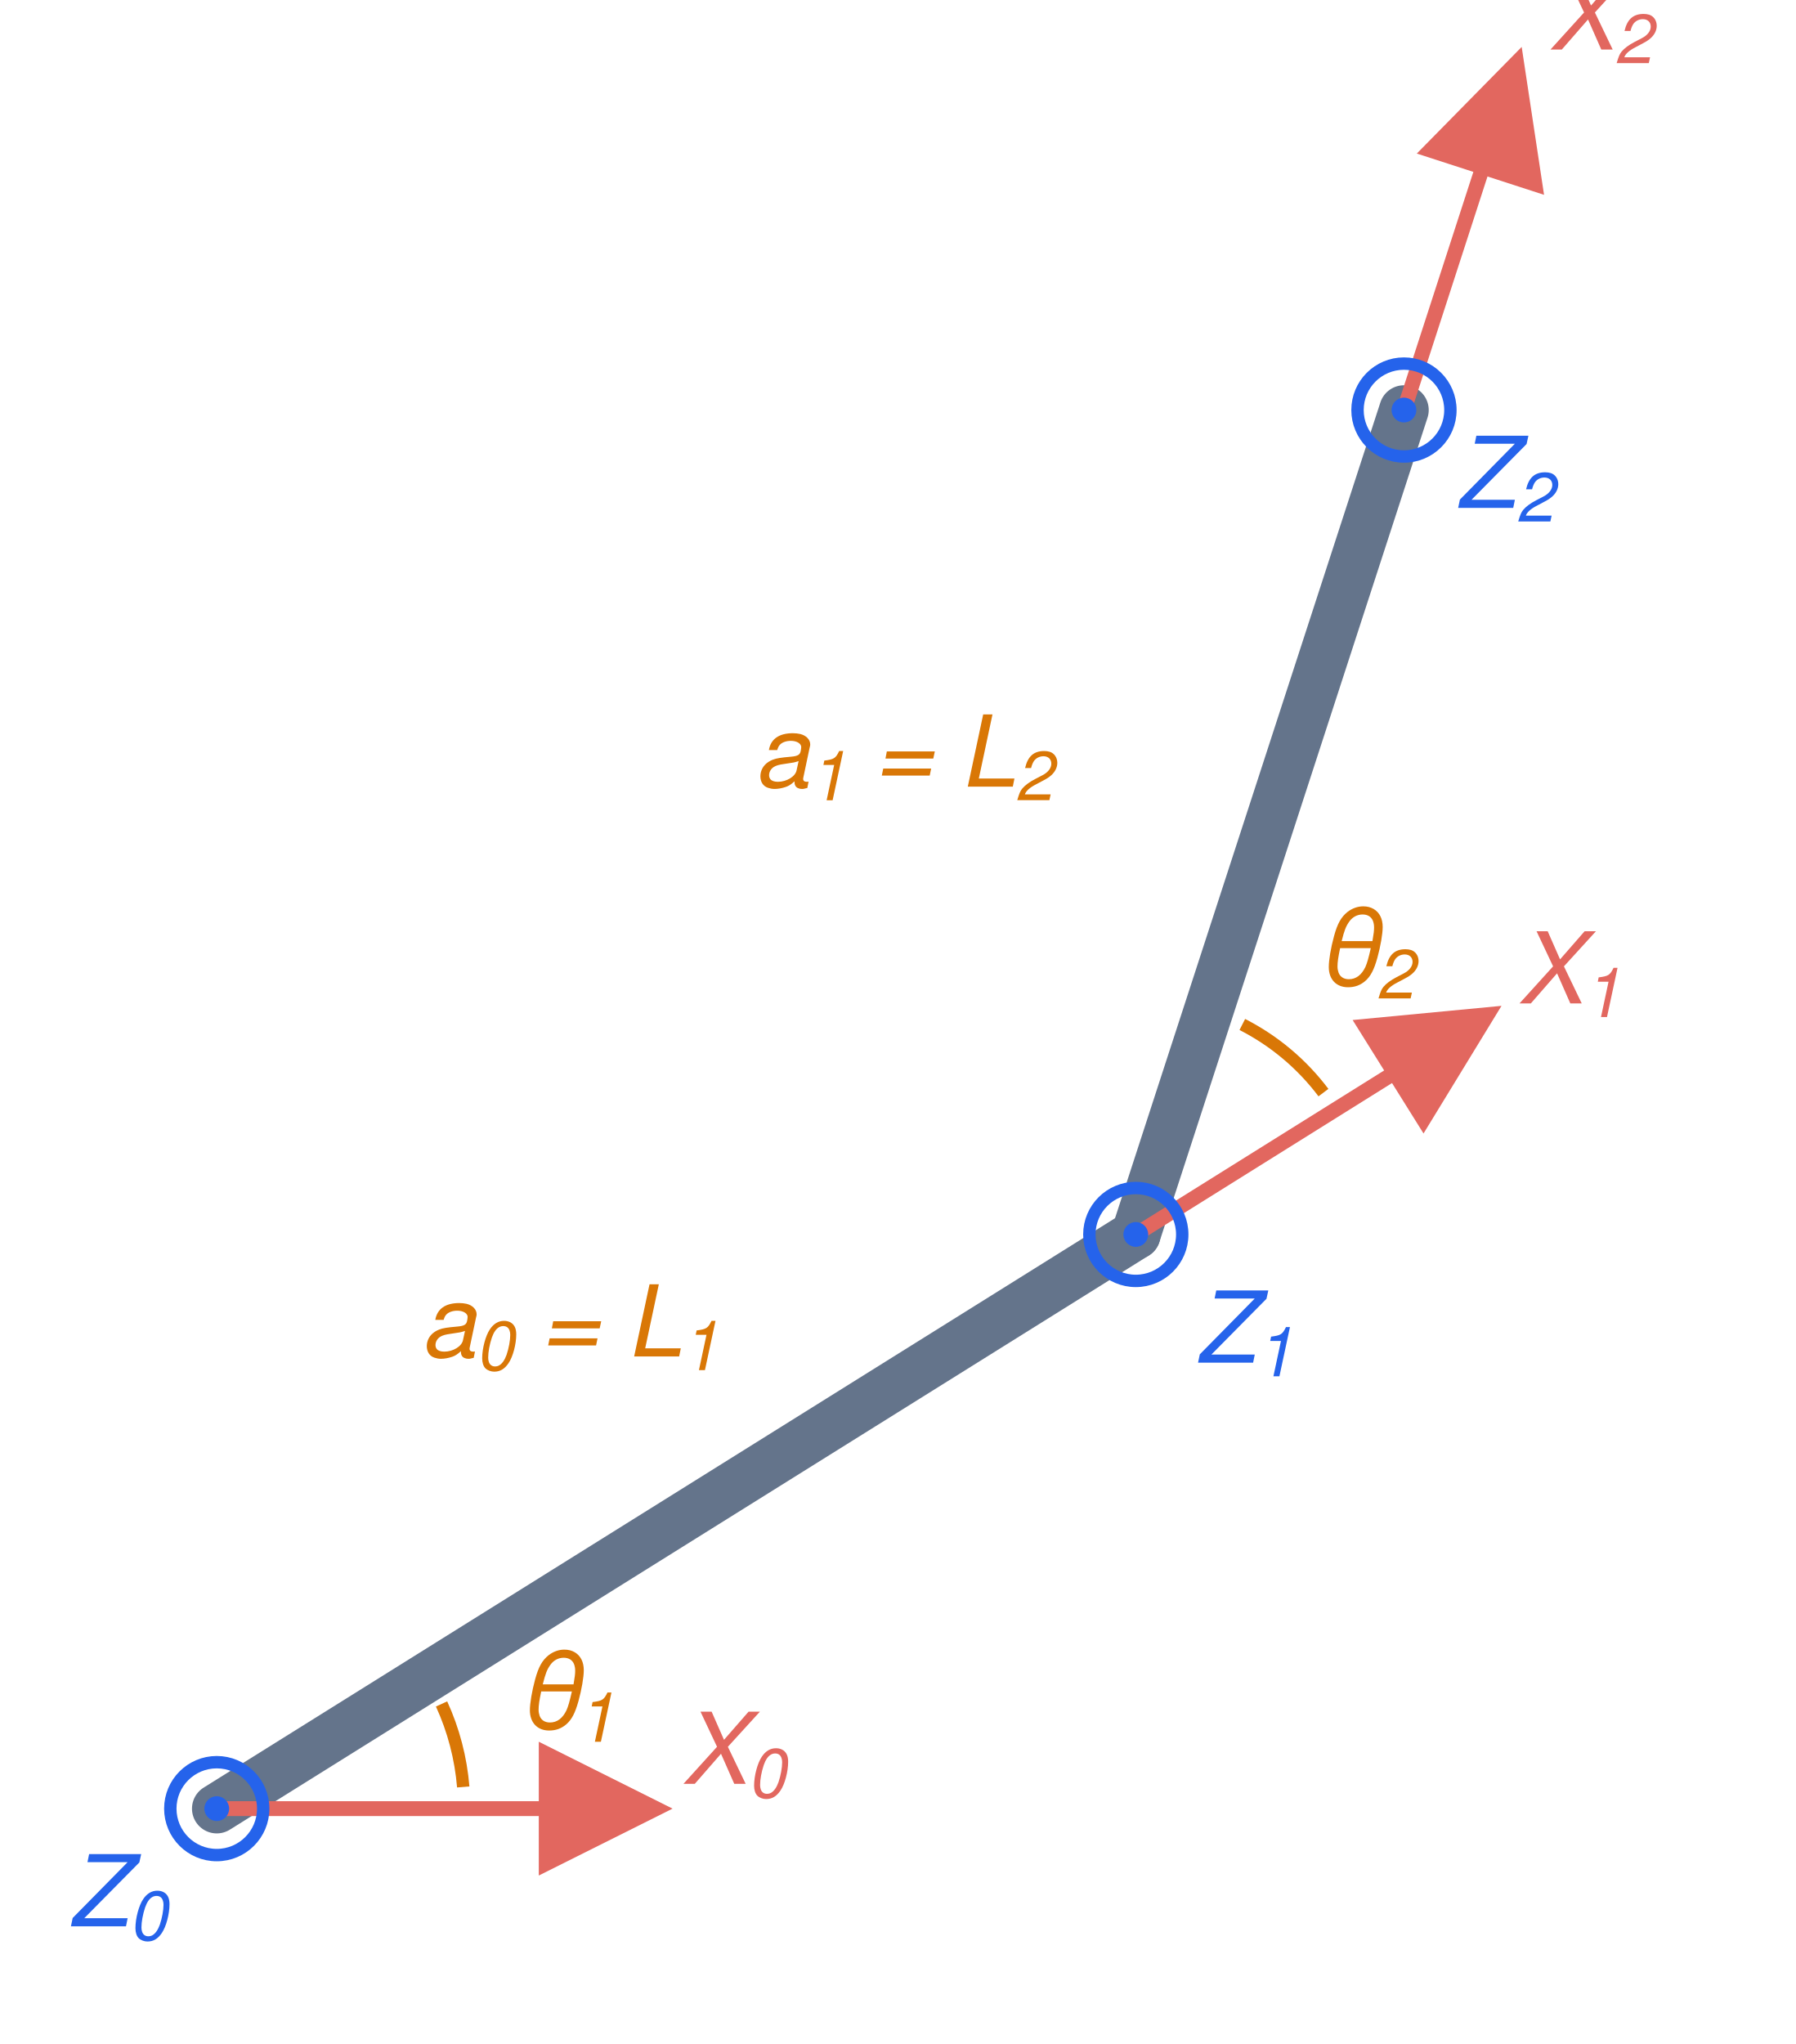
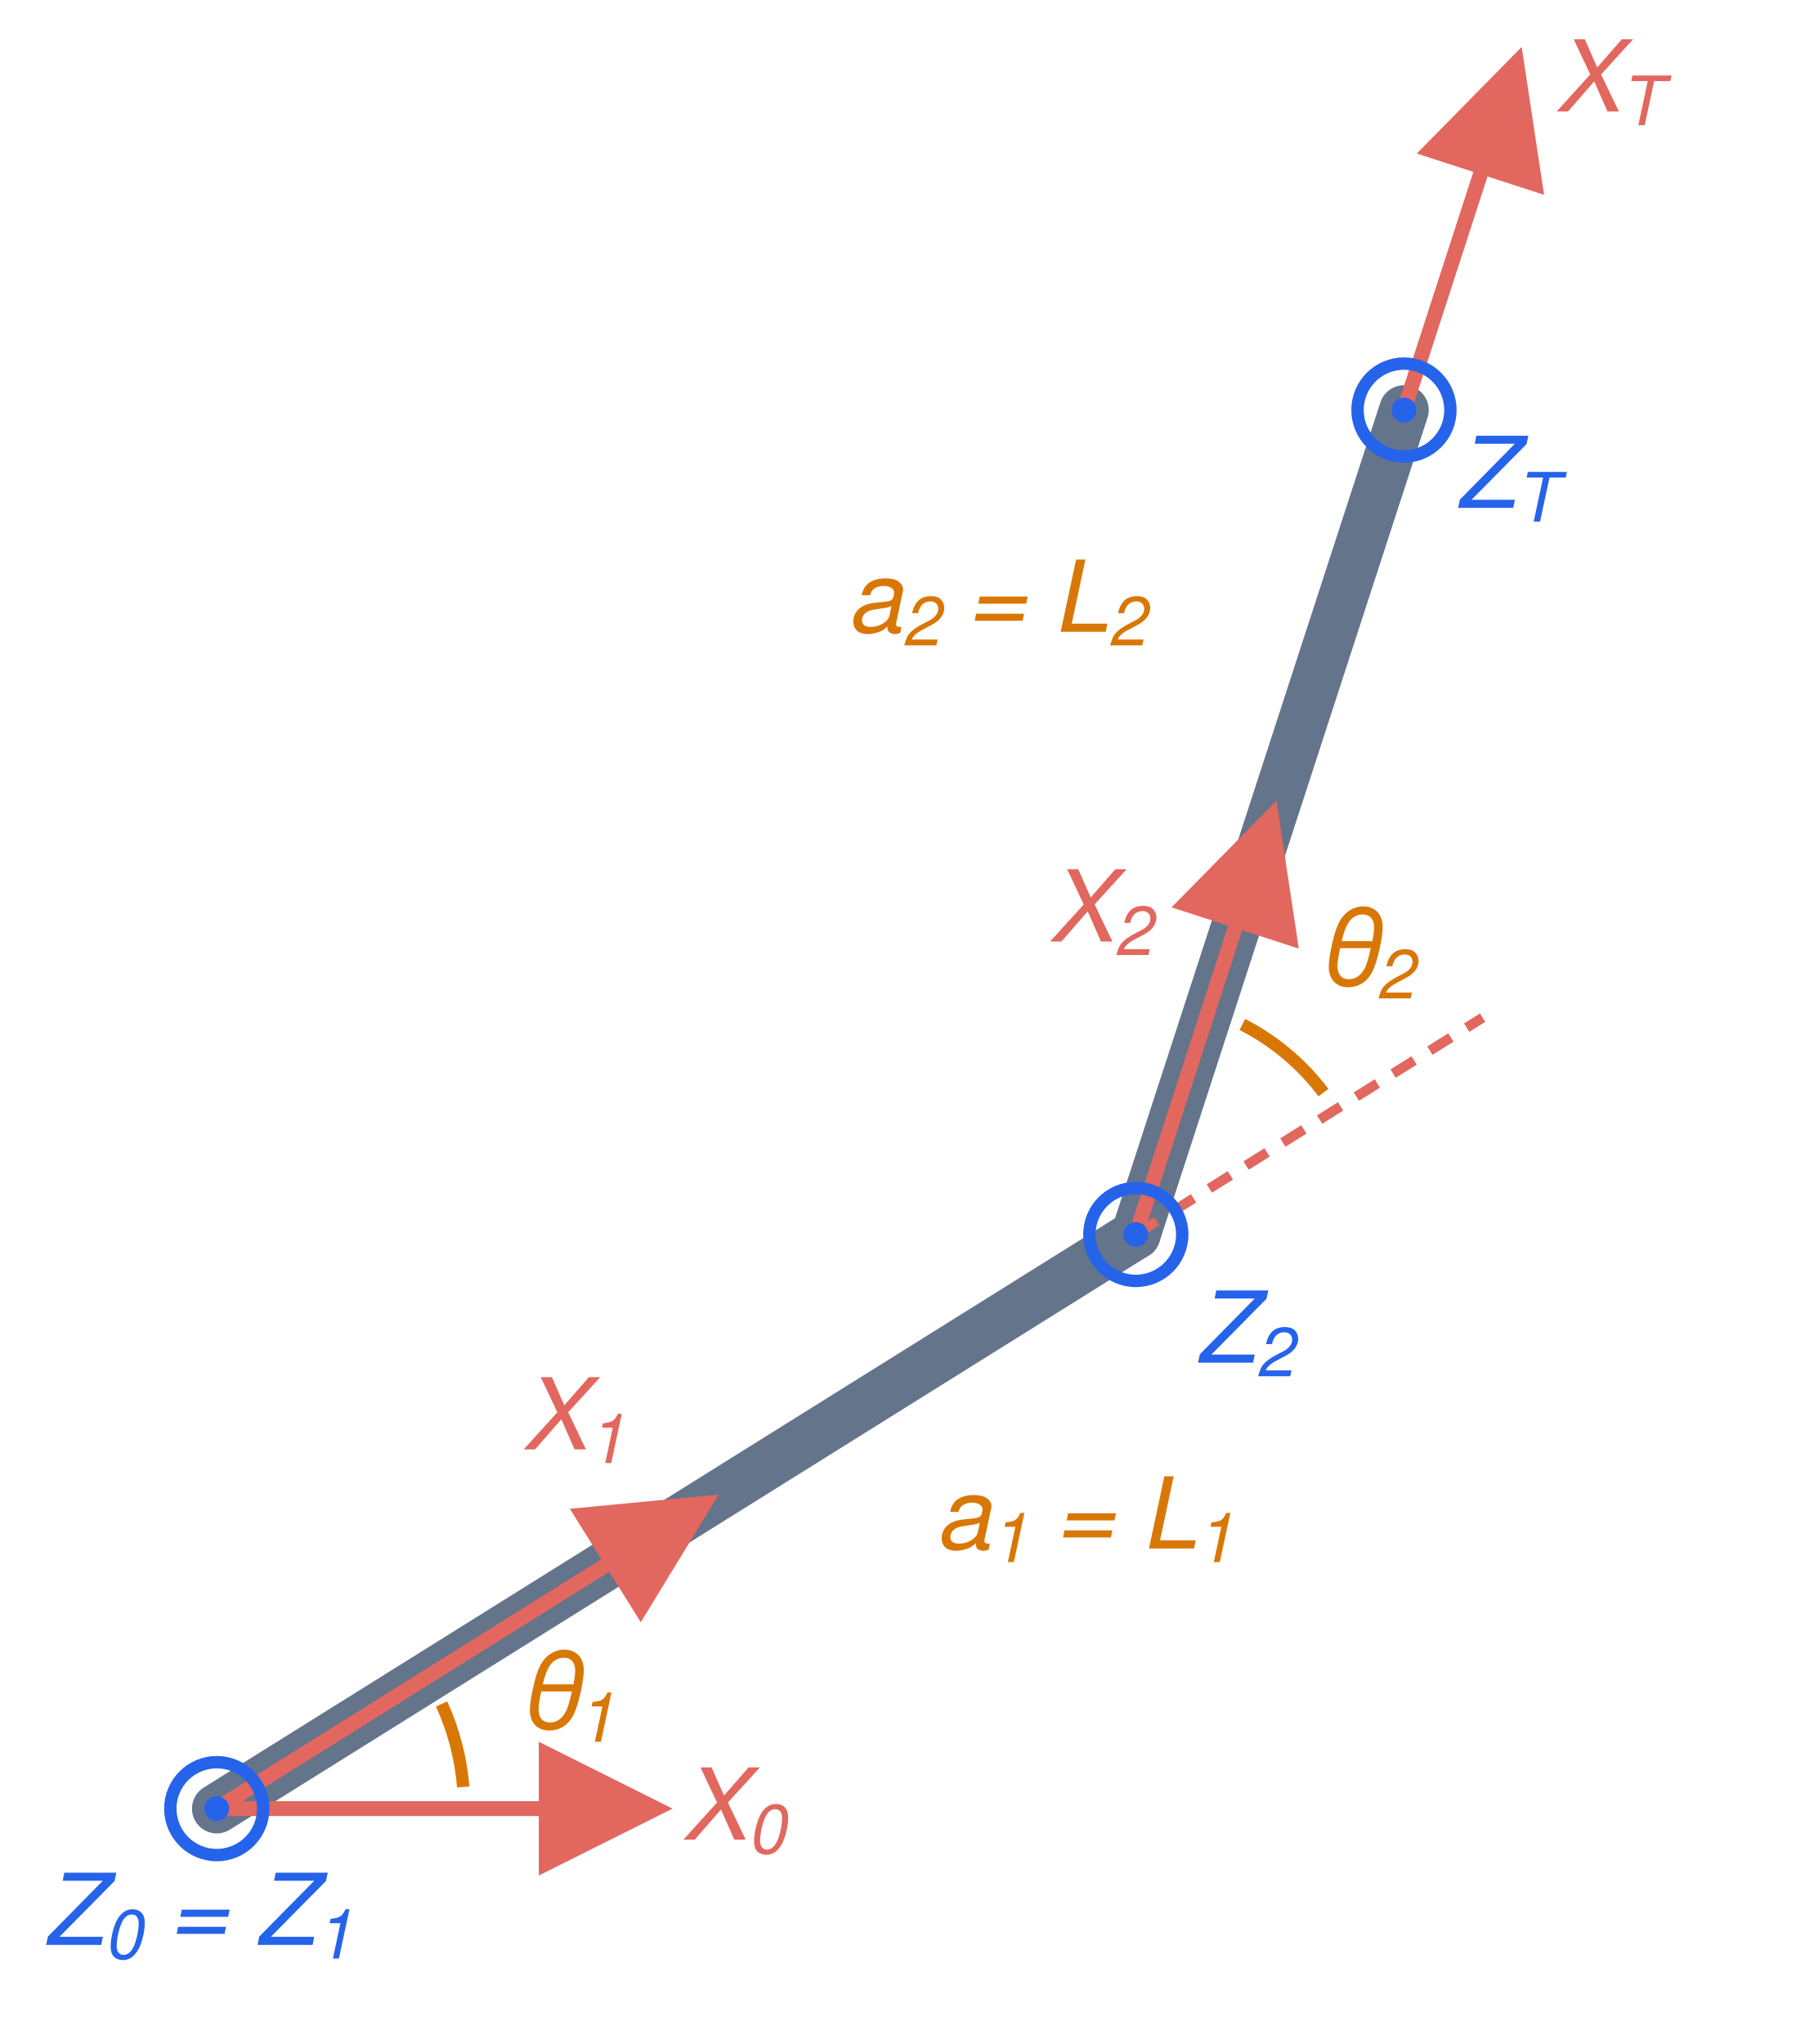
<svg xmlns="http://www.w3.org/2000/svg" viewBox="85 38 290 330" width="100%" height="100%" font-family="ui-sans-serif, system-ui, 'Segoe UI', Helvetica, Arial, sans-serif">
  <defs>
    <marker id="p2x" markerWidth="10" markerHeight="10" refX="7.5" refY="4.5" orient="auto">
      <path d="M0,0 L9,4.5 L0,9 z" fill="#E2675F" />
    </marker>
  </defs>
  <rect x="85" y="38" width="290" height="330" fill="#ffffff" />
  <line x1="120" y1="330" x2="268.4" y2="237.3" stroke="#64748B" stroke-width="8" stroke-linecap="round" />
  <line x1="268.4" y1="237.3" x2="311.7" y2="104.2" stroke="#64748B" stroke-width="8" stroke-linecap="round" />
+   <line x1="268.4" y1="237.3" x2="324.4" y2="202.3" stroke="#E2675F" stroke-width="1.6" stroke-dasharray="4 3" />
  <path d="M159.8,326.5 A 40 40 0 0 0 156.3,313.1" stroke="#D97706" stroke-width="2" fill="none" />
  <text x="169" y="317" fill="#D97706" font-size="17" font-style="italic">θ<tspan baseline-shift="sub" font-size="11">1</tspan>
  </text>
  <path d="M298.7,214.4 A 38 38 0 0 0 285.6,203.4" stroke="#D97706" stroke-width="2" fill="none" />
  <text x="298" y="197" fill="#D97706" font-size="17" font-style="italic">θ<tspan baseline-shift="sub" font-size="11">2</tspan>
  </text>
  <line x1="120" y1="330" x2="190" y2="330" stroke="#E2675F" stroke-width="2.4" marker-end="url(#p2x)" />
-   <line x1="268.4" y1="237.3" x2="324.4" y2="202.3" stroke="#E2675F" stroke-width="2.4" marker-end="url(#p2x)" />
+   <line x1="120" y1="330" x2="198" y2="281.2" stroke="#E2675F" stroke-width="2.4" marker-end="url(#p2x)" />
+   <line x1="268.4" y1="237.3" x2="290" y2="170.7" stroke="#E2675F" stroke-width="2.4" marker-end="url(#p2x)" />
  <line x1="311.7" y1="104.2" x2="329.6" y2="49" stroke="#E2675F" stroke-width="2.4" marker-end="url(#p2x)" />
  <g stroke="#2563EB" stroke-width="2" fill="none">
    <circle cx="120" cy="330" r="7.5" />
    <circle cx="268.4" cy="237.3" r="7.5" />
    <circle cx="311.7" cy="104.2" r="7.5" />
  </g>
  <g fill="#2563EB">
    <circle cx="120" cy="330" r="2" />
    <circle cx="268.4" cy="237.3" r="2" />
    <circle cx="311.7" cy="104.2" r="2" />
  </g>
-   <text x="177" y="257" fill="#D97706" font-size="16" font-style="italic" text-anchor="middle">a<tspan baseline-shift="sub" font-size="11">0</tspan> = L<tspan baseline-shift="sub" font-size="11">1</tspan>
+   <text x="236" y="288" fill="#D97706" font-size="16" font-style="italic">a<tspan baseline-shift="sub" font-size="11">1</tspan> = L<tspan baseline-shift="sub" font-size="11">1</tspan>
  </text>
-   <text x="255" y="165" fill="#D97706" font-size="16" font-style="italic" text-anchor="end">a<tspan baseline-shift="sub" font-size="11">1</tspan> = L<tspan baseline-shift="sub" font-size="11">2</tspan>
+   <text x="270" y="140" fill="#D97706" font-size="16" font-style="italic" text-anchor="end">a<tspan baseline-shift="sub" font-size="11">2</tspan> = L<tspan baseline-shift="sub" font-size="11">2</tspan>
  </text>
-   <text x="195" y="326" fill="#E2675F" font-size="16" font-style="italic">X<tspan baseline-shift="sub" font-size="11">0</tspan>
+   <text x="195" y="335" fill="#E2675F" font-size="16" font-style="italic">X<tspan baseline-shift="sub" font-size="11">0</tspan>
  </text>
-   <text x="330" y="200" fill="#E2675F" font-size="16" font-style="italic">X<tspan baseline-shift="sub" font-size="11">1</tspan>
+   <text x="186" y="272" fill="#E2675F" font-size="16" font-style="italic" text-anchor="end">X<tspan baseline-shift="sub" font-size="11">1</tspan>
  </text>
-   <text x="335" y="46" fill="#E2675F" font-size="16" font-style="italic">X<tspan baseline-shift="sub" font-size="11">2</tspan>
+   <text x="271" y="190" fill="#E2675F" font-size="16" font-style="italic" text-anchor="end">X<tspan baseline-shift="sub" font-size="11">2</tspan>
  </text>
-   <text x="96" y="349" fill="#2563EB" font-size="16" font-style="italic">Z<tspan baseline-shift="sub" font-size="11">0</tspan>
+   <text x="336" y="56" fill="#E2675F" font-size="16" font-style="italic">X<tspan baseline-shift="sub" font-size="11">T</tspan>
  </text>
-   <text x="278" y="258" fill="#2563EB" font-size="16" font-style="italic">Z<tspan baseline-shift="sub" font-size="11">1</tspan>
+   <text x="92" y="352" fill="#2563EB" font-size="16" font-style="italic">Z<tspan baseline-shift="sub" font-size="11">0</tspan> = Z<tspan baseline-shift="sub" font-size="11">1</tspan>
  </text>
-   <text x="320" y="120" fill="#2563EB" font-size="16" font-style="italic">Z<tspan baseline-shift="sub" font-size="11">2</tspan>
+   <text x="278" y="258" fill="#2563EB" font-size="16" font-style="italic">Z<tspan baseline-shift="sub" font-size="11">2</tspan>
+   </text>
+   <text x="320" y="120" fill="#2563EB" font-size="16" font-style="italic">Z<tspan baseline-shift="sub" font-size="11">T</tspan>
  </text>
</svg>
